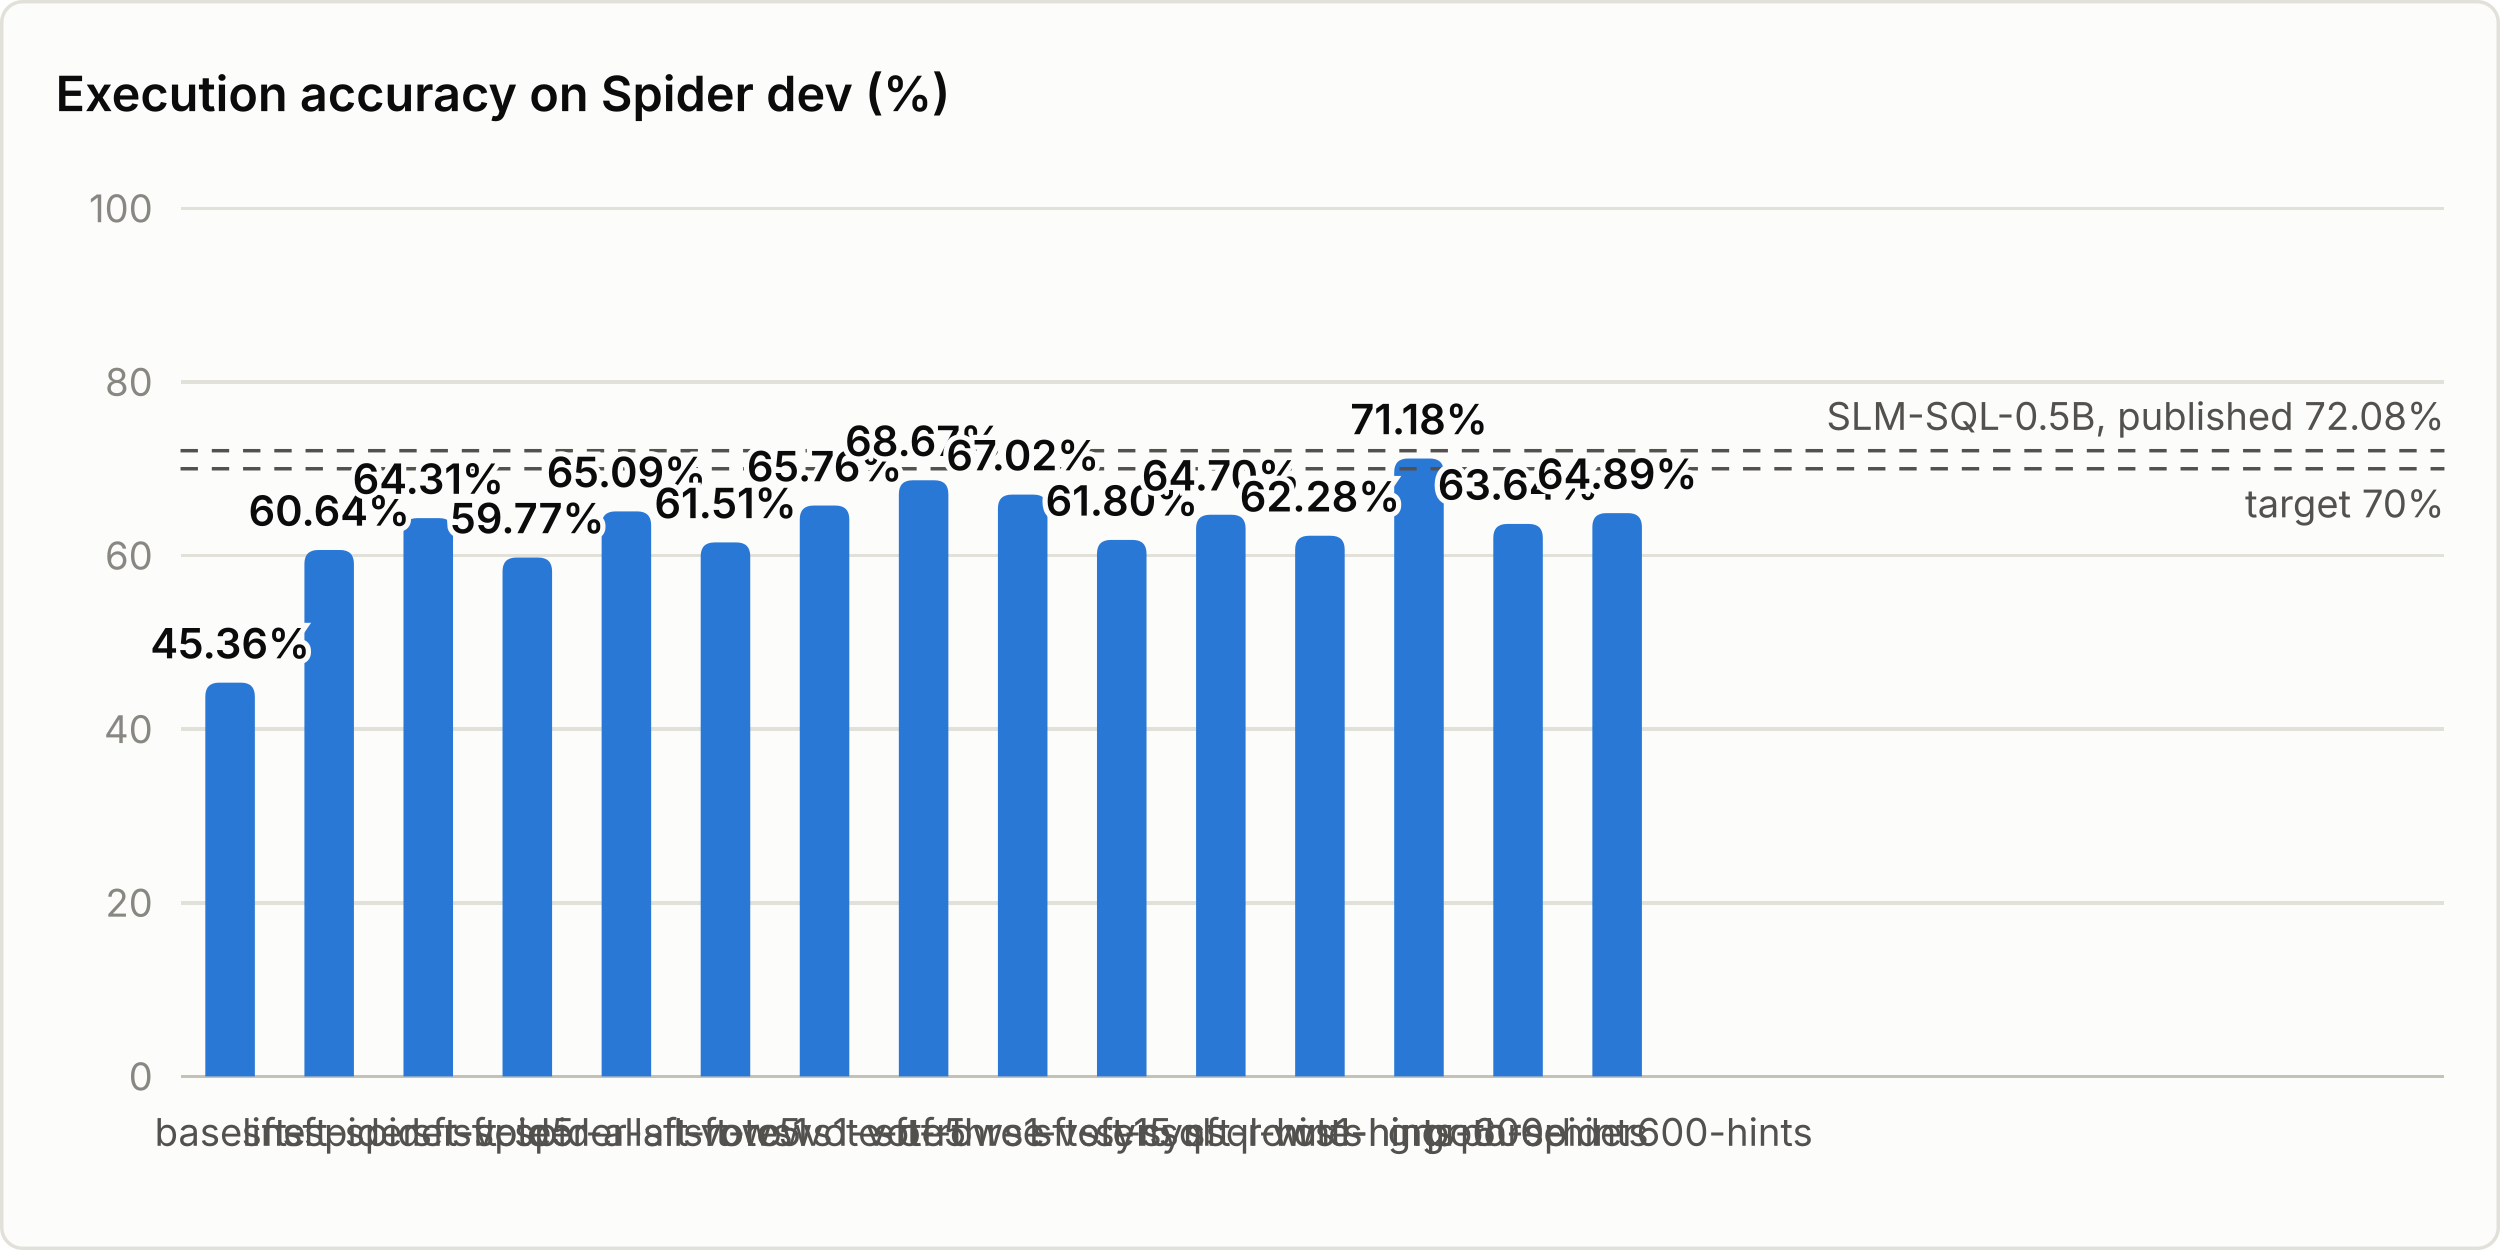
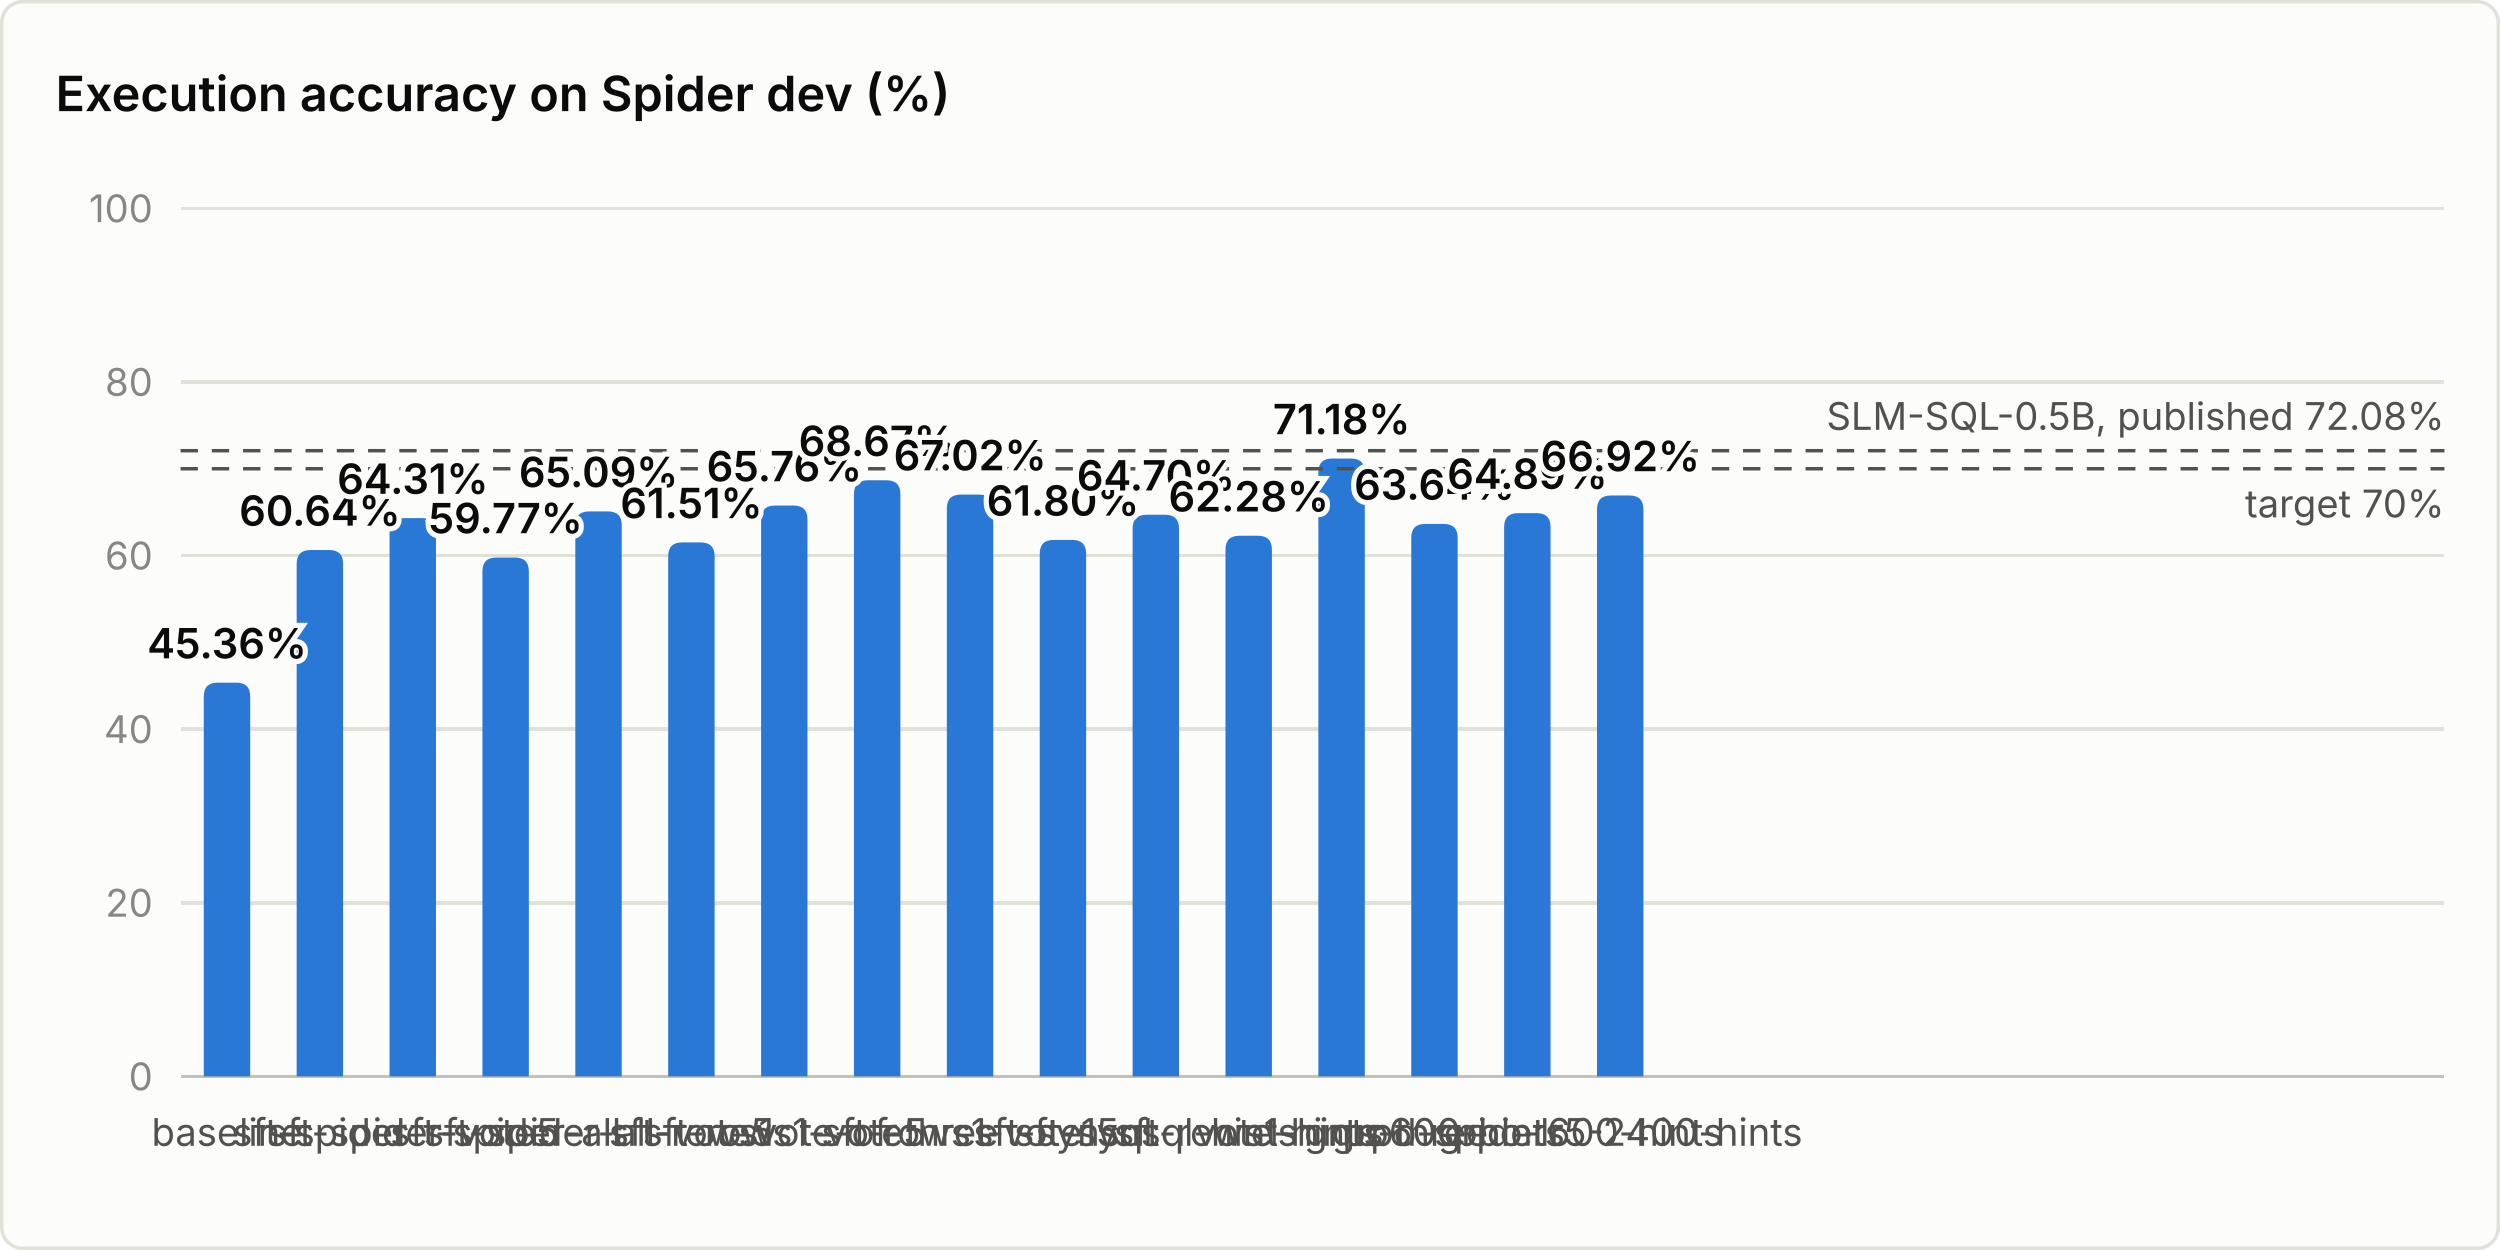
<svg xmlns="http://www.w3.org/2000/svg" width="720" height="360" viewBox="0 0 720 360" role="img" aria-labelledby="chart-title chart-desc" font-family="system-ui, -apple-system, 'Segoe UI', sans-serif">
  <rect x="0.5" y="0.5" width="719" height="359" rx="6" fill="#fcfcfb" stroke="#e1e0d9" />
  <text x="16" y="32" font-size="14" font-weight="600" fill="#0b0b0b">Execution accuracy on Spider dev (%)</text>
  <g font-size="11" fill="#898781" text-anchor="end" shape-rendering="crispEdges">
    <line x1="52" y1="310.00" x2="704" y2="310.00" stroke="#c3c2b7" />
    <text x="44" y="314.00">0</text>
    <line x1="52" y1="260.00" x2="704" y2="260.00" stroke="#e1e0d9" />
    <text x="44" y="264.00">20</text>
    <line x1="52" y1="210.00" x2="704" y2="210.00" stroke="#e1e0d9" />
    <text x="44" y="214.00">40</text>
    <line x1="52" y1="160.00" x2="704" y2="160.00" stroke="#e1e0d9" />
    <text x="44" y="164.00">60</text>
    <line x1="52" y1="110.00" x2="704" y2="110.00" stroke="#e1e0d9" />
    <text x="44" y="114.00">80</text>
    <line x1="52" y1="60.00" x2="704" y2="60.00" stroke="#e1e0d9" />
    <text x="44" y="64.00">100</text>
  </g>
  <g fill="#2a78d6">
-     <path d="M59.13 310 V200.60 Q59.13 196.60 63.13 196.60 H69.40 Q73.40 196.60 73.40 200.60 V310 Z" />
-     <path d="M87.67 310 V162.40 Q87.67 158.40 91.67 158.40 H97.93 Q101.93 158.40 101.93 162.40 V310 Z" />
-     <path d="M116.20 310 V153.22 Q116.20 149.22 120.20 149.22 H126.47 Q130.47 149.22 130.47 153.22 V310 Z" />
-     <path d="M144.73 310 V164.57 Q144.73 160.57 148.73 160.57 H155.00 Q159.00 160.57 159.00 164.57 V310 Z" />
-     <path d="M173.27 310 V151.28 Q173.27 147.28 177.27 147.28 H183.53 Q187.53 147.28 187.53 151.28 V310 Z" />
-     <path d="M201.80 310 V160.22 Q201.80 156.22 205.80 156.22 H212.07 Q216.07 156.22 216.07 160.22 V310 Z" />
-     <path d="M230.33 310 V149.60 Q230.33 145.60 234.33 145.60 H240.60 Q244.60 145.60 244.60 149.60 V310 Z" />
-     <path d="M258.87 310 V142.32 Q258.87 138.32 262.87 138.32 H269.13 Q273.13 138.32 273.13 142.32 V310 Z" />
-     <path d="M287.40 310 V146.45 Q287.40 142.45 291.40 142.45 H297.67 Q301.67 142.45 301.67 146.45 V310 Z" />
-     <path d="M315.93 310 V159.50 Q315.93 155.50 319.93 155.50 H326.20 Q330.20 155.50 330.20 159.50 V310 Z" />
-     <path d="M344.47 310 V152.25 Q344.47 148.25 348.47 148.25 H354.73 Q358.73 148.25 358.73 152.25 V310 Z" />
-     <path d="M373.00 310 V158.30 Q373.00 154.30 377.00 154.30 H383.27 Q387.27 154.30 387.27 158.30 V310 Z" />
-     <path d="M401.53 310 V136.05 Q401.53 132.05 405.53 132.05 H411.80 Q415.80 132.05 415.80 136.05 V310 Z" />
-     <path d="M430.07 310 V154.90 Q430.07 150.90 434.07 150.90 H440.33 Q444.33 150.90 444.33 154.90 V310 Z" />
-     <path d="M458.60 310 V151.78 Q458.60 147.78 462.60 147.78 H468.87 Q472.87 147.78 472.87 151.78 V310 Z" />
+     <path d="M58.69 310 V200.60 Q58.69 196.60 62.69 196.60 H68.06 Q72.06 196.60 72.06 200.60 V310 Z" />
+     <path d="M85.44 310 V162.40 Q85.44 158.40 89.44 158.40 H94.81 Q98.81 158.40 98.81 162.40 V310 Z" />
+     <path d="M112.19 310 V153.22 Q112.19 149.22 116.19 149.22 H121.56 Q125.56 149.22 125.56 153.22 V310 Z" />
+     <path d="M138.94 310 V164.57 Q138.94 160.57 142.94 160.57 H148.31 Q152.31 160.57 152.31 164.57 V310 Z" />
+     <path d="M165.69 310 V151.28 Q165.69 147.28 169.69 147.28 H175.06 Q179.06 147.28 179.06 151.28 V310 Z" />
+     <path d="M192.44 310 V160.22 Q192.44 156.22 196.44 156.22 H201.81 Q205.81 156.22 205.81 160.22 V310 Z" />
+     <path d="M219.19 310 V149.60 Q219.19 145.60 223.19 145.60 H228.56 Q232.56 145.60 232.56 149.60 V310 Z" />
+     <path d="M245.94 310 V142.32 Q245.94 138.32 249.94 138.32 H255.31 Q259.31 138.32 259.31 142.32 V310 Z" />
+     <path d="M272.69 310 V146.45 Q272.69 142.45 276.69 142.45 H282.06 Q286.06 142.45 286.06 146.45 V310 Z" />
+     <path d="M299.44 310 V159.50 Q299.44 155.50 303.44 155.50 H308.81 Q312.81 155.50 312.81 159.50 V310 Z" />
+     <path d="M326.19 310 V152.25 Q326.19 148.25 330.19 148.25 H335.56 Q339.56 148.25 339.56 152.25 V310 Z" />
+     <path d="M352.94 310 V158.30 Q352.94 154.30 356.94 154.30 H362.31 Q366.31 154.30 366.31 158.30 V310 Z" />
+     <path d="M379.69 310 V136.05 Q379.69 132.05 383.69 132.05 H389.06 Q393.06 132.05 393.06 136.05 V310 Z" />
+     <path d="M406.44 310 V154.90 Q406.44 150.90 410.44 150.90 H415.81 Q419.81 150.90 419.81 154.90 V310 Z" />
+     <path d="M433.19 310 V151.78 Q433.19 147.78 437.19 147.78 H442.56 Q446.56 147.78 446.56 151.78 V310 Z" />
+     <path d="M459.94 310 V146.70 Q459.94 142.70 463.94 142.70 H469.31 Q473.31 142.70 473.31 146.70 V310 Z" />
  </g>
  <g stroke="#52514e" stroke-dasharray="5 4">
    <line x1="52" y1="135.00" x2="704" y2="135.00" />
    <line x1="52" y1="129.80" x2="704" y2="129.80" />
  </g>
  <g font-size="11" fill="#52514e" text-anchor="end" stroke="#fcfcfb" stroke-width="3" paint-order="stroke">
    <text x="704" y="149.00">target 70%</text>
    <text x="704" y="123.80">SLM-SQL-0.5B, published 72.08%</text>
  </g>
  <g font-size="12" font-weight="600" fill="#0b0b0b" text-anchor="middle" stroke="#fcfcfb" stroke-width="3" paint-order="stroke">
-     <text x="66.27" y="189.60">45.36%</text>
-     <text x="94.80" y="151.40">60.64%</text>
-     <text x="123.33" y="142.22">64.31%</text>
-     <text x="151.87" y="153.57">59.77%</text>
-     <text x="180.40" y="140.28">65.09%</text>
-     <text x="208.93" y="149.22">61.51%</text>
-     <text x="237.47" y="138.60">65.76%</text>
-     <text x="266.00" y="131.32">68.67%</text>
-     <text x="294.53" y="135.45">67.02%</text>
-     <text x="323.07" y="148.50">61.80%</text>
-     <text x="351.60" y="141.25">64.70%</text>
-     <text x="380.13" y="147.30">62.28%</text>
-     <text x="408.67" y="125.05">71.18%</text>
-     <text x="437.20" y="143.90">63.64%</text>
-     <text x="465.73" y="140.78">64.89%</text>
+     <text x="65.38" y="189.60">45.36%</text>
+     <text x="92.12" y="151.40">60.64%</text>
+     <text x="118.88" y="142.22">64.31%</text>
+     <text x="145.62" y="153.57">59.77%</text>
+     <text x="172.38" y="140.28">65.09%</text>
+     <text x="199.12" y="149.22">61.51%</text>
+     <text x="225.88" y="138.60">65.76%</text>
+     <text x="252.62" y="131.32">68.67%</text>
+     <text x="279.38" y="135.45">67.02%</text>
+     <text x="306.12" y="148.50">61.80%</text>
+     <text x="332.88" y="141.25">64.70%</text>
+     <text x="359.62" y="147.30">62.28%</text>
+     <text x="386.38" y="125.05">71.18%</text>
+     <text x="413.12" y="143.90">63.64%</text>
+     <text x="439.88" y="140.78">64.89%</text>
+     <text x="466.62" y="135.70">66.92%</text>
  </g>
  <g font-size="11" fill="#52514e" text-anchor="middle">
-     <text x="66.27" y="330">baseline</text>
-     <text x="94.80" y="330">sft-spider</text>
-     <text x="123.33" y="330">sft-spider-vote5</text>
-     <text x="151.87" y="330">sft-spider-all</text>
-     <text x="180.40" y="330">sft-spider-all-vote5</text>
-     <text x="208.93" y="330">sft-rows1</text>
-     <text x="237.47" y="330">sft-rows1-vote5</text>
-     <text x="266.00" y="330">vote-of-three</text>
-     <text x="294.53" y="330">sft-rows1-vote15</text>
-     <text x="323.07" y="330">sft-synsql</text>
-     <text x="351.60" y="330">sft-synsql-hints</text>
-     <text x="380.13" y="330">sft-rows1-hints</text>
-     <text x="408.67" y="330">vote-hints-three</text>
-     <text x="437.20" y="330">grpo600-hints</text>
-     <text x="465.73" y="330">grpo-spider600-hints</text>
+     <text x="65.38" y="330">baseline</text>
+     <text x="92.12" y="330">sft-spider</text>
+     <text x="118.88" y="330">sft-spider-vote5</text>
+     <text x="145.62" y="330">sft-spider-all</text>
+     <text x="172.38" y="330">sft-spider-all-vote5</text>
+     <text x="199.12" y="330">sft-rows1</text>
+     <text x="225.88" y="330">sft-rows1-vote5</text>
+     <text x="252.62" y="330">vote-of-three</text>
+     <text x="279.38" y="330">sft-rows1-vote15</text>
+     <text x="306.12" y="330">sft-synsql</text>
+     <text x="332.88" y="330">sft-synsql-hints</text>
+     <text x="359.62" y="330">sft-rows1-hints</text>
+     <text x="386.38" y="330">vote-hints-three</text>
+     <text x="413.12" y="330">grpo600-hints</text>
+     <text x="439.88" y="330">grpo-spider600-hints</text>
+     <text x="466.62" y="330">grpo-lr5-2400-hints</text>
  </g>
</svg>
